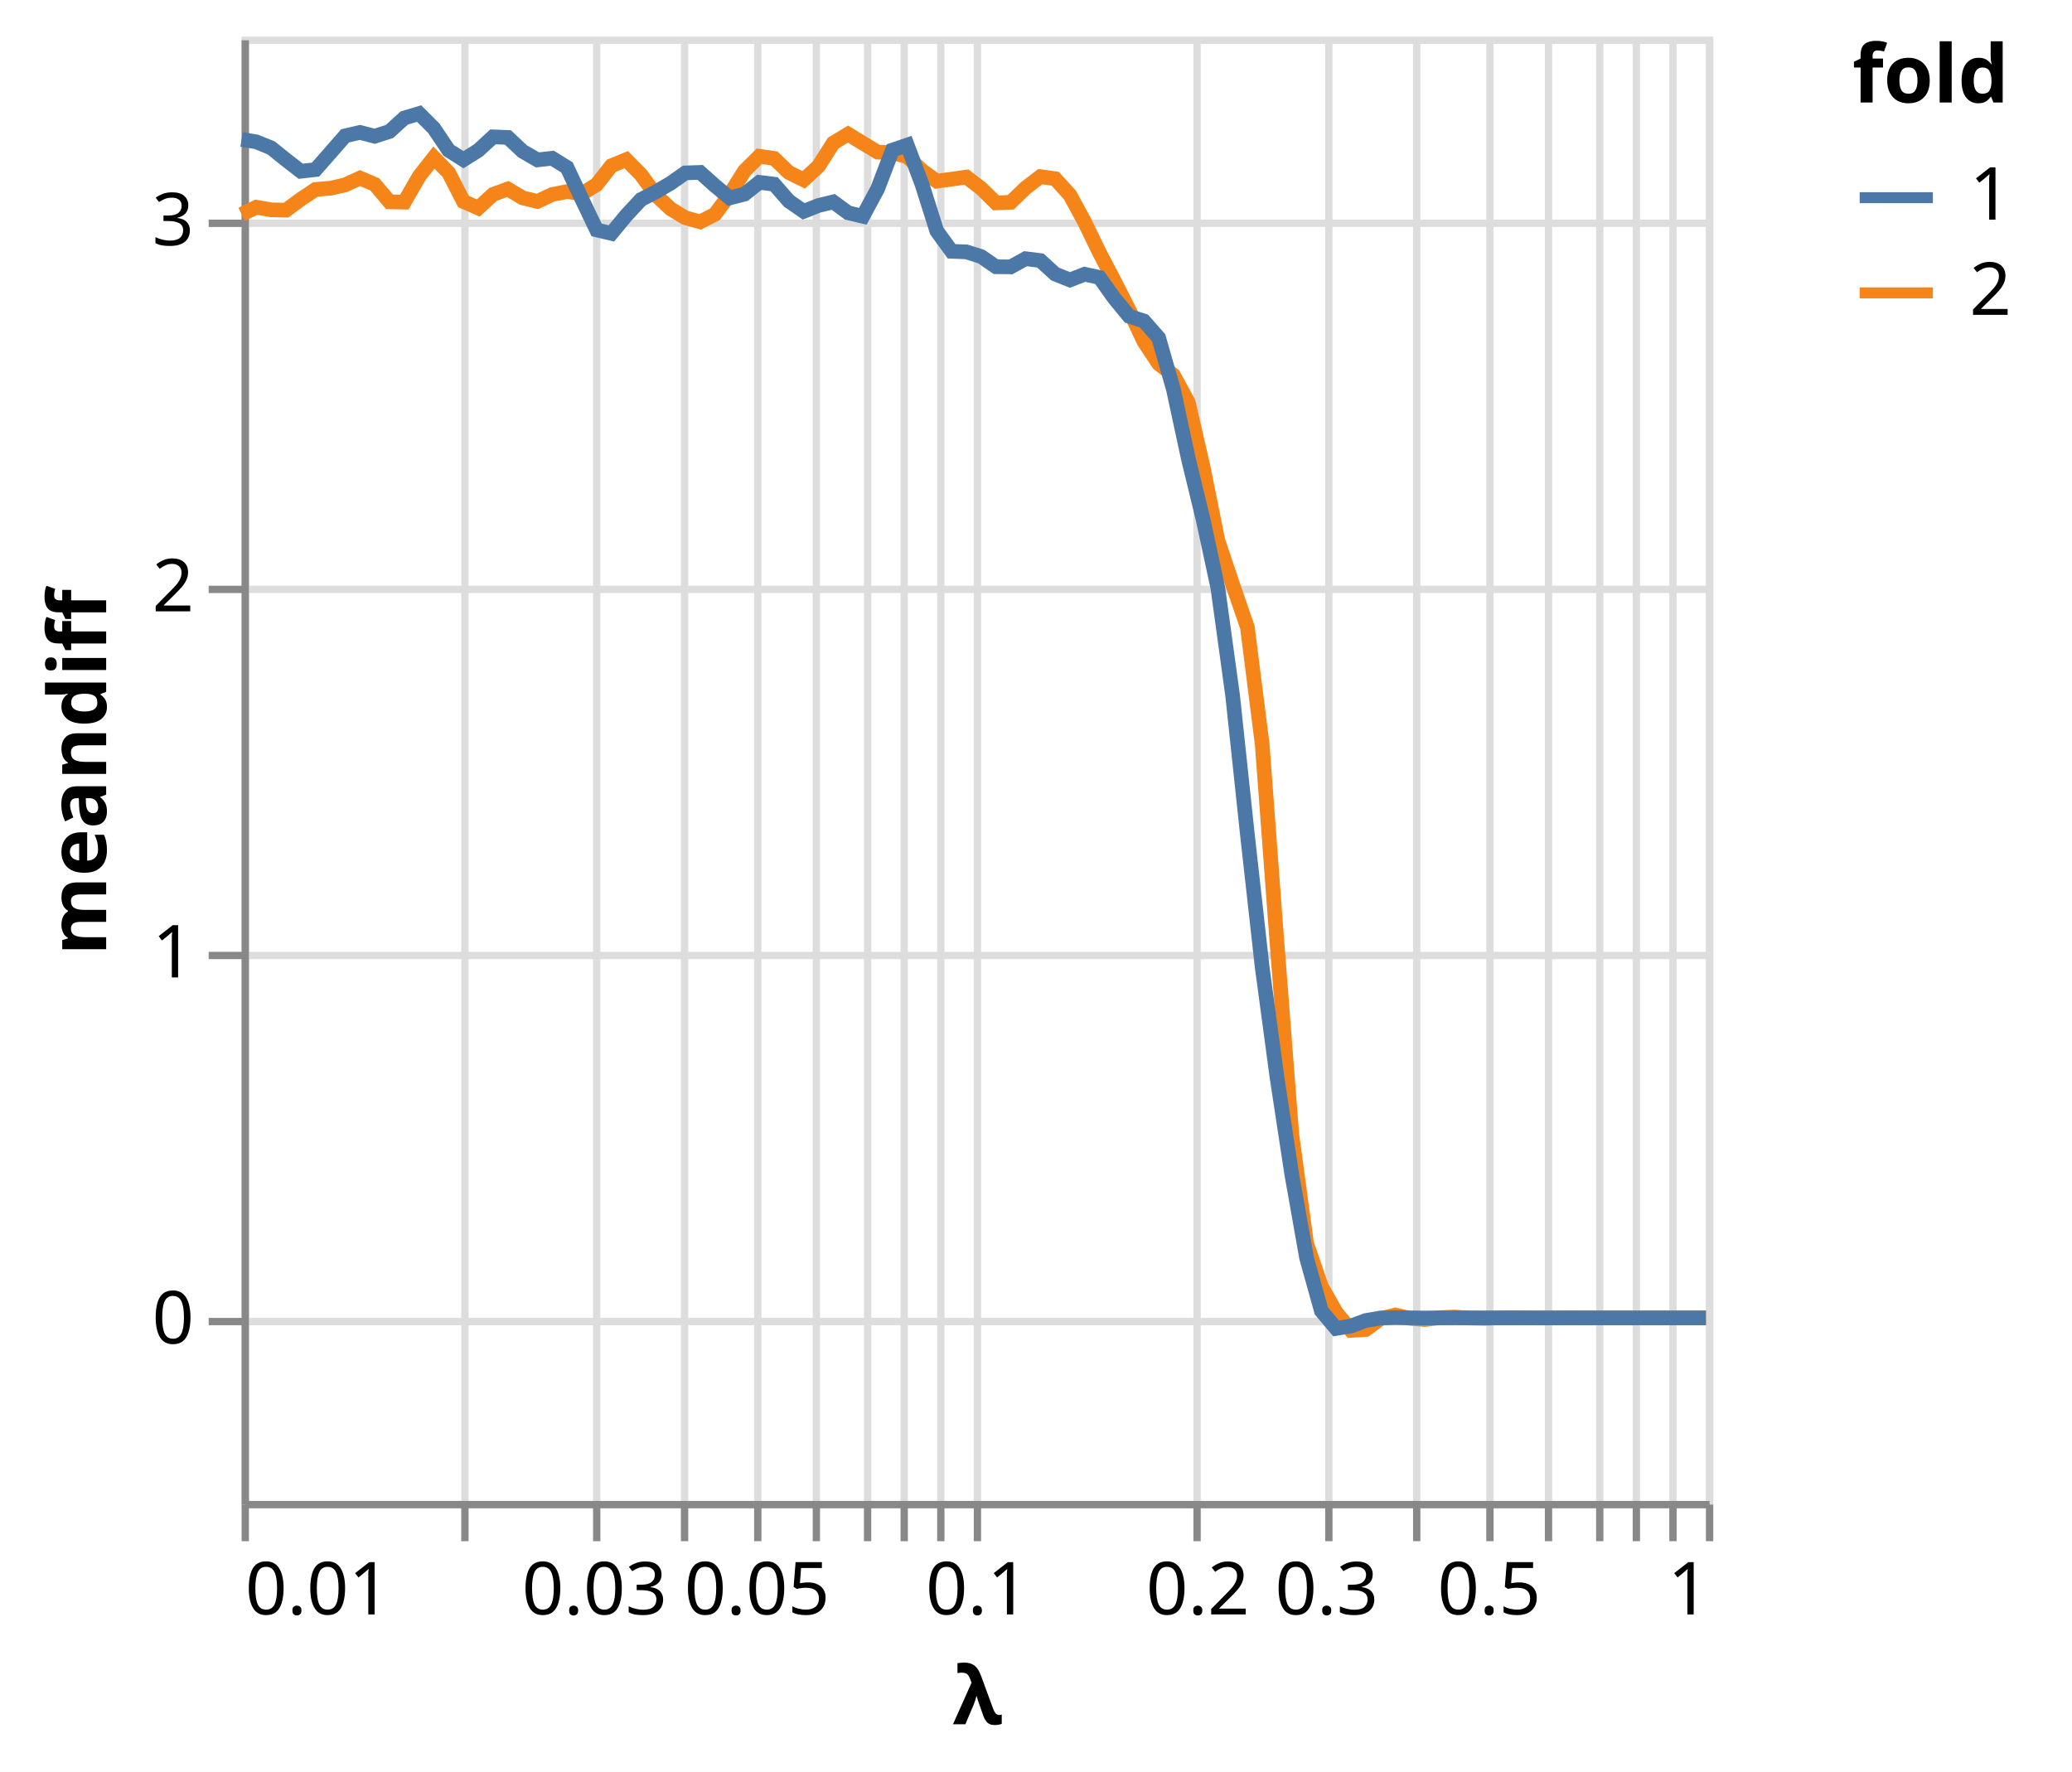
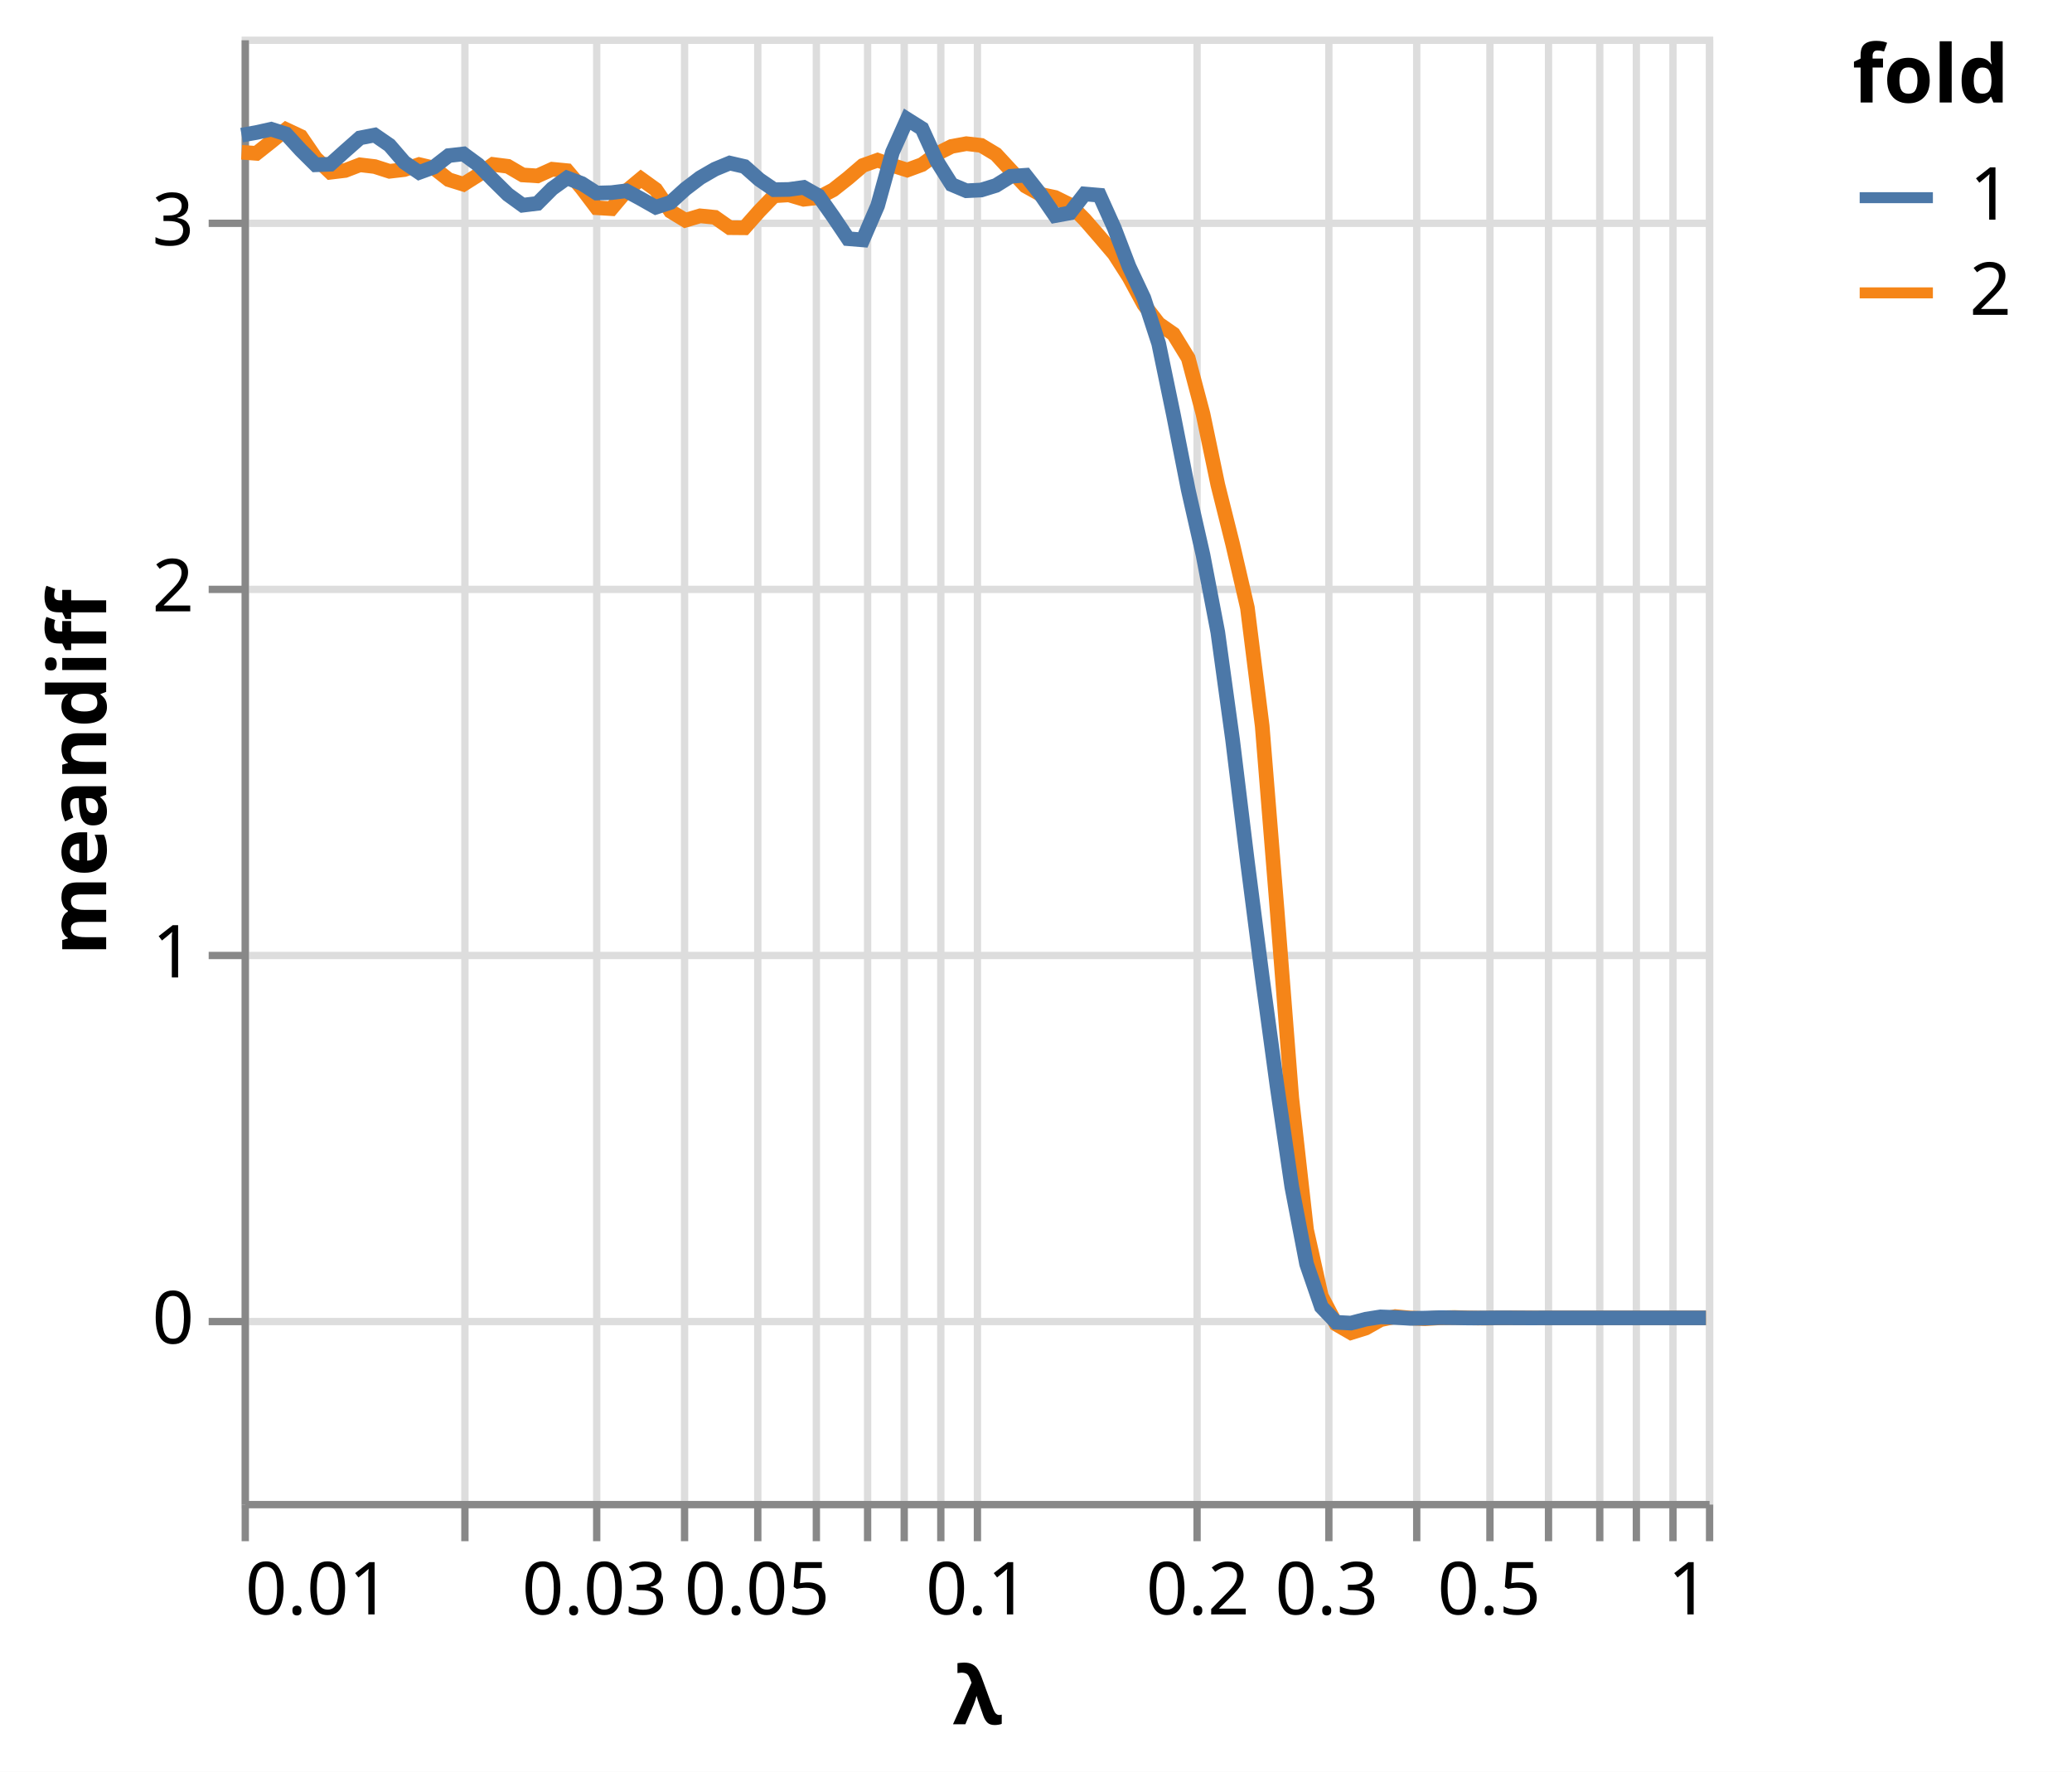
<svg xmlns="http://www.w3.org/2000/svg" class="marks" width="283" height="242" viewBox="0 0 283 242" version="1.1">
  <rect width="283" height="242" fill="white" />
  <g fill="none" stroke-miterlimit="10" transform="translate(33,5)">
    <g class="mark-group role-frame root" role="graphics-object" aria-roledescription="group mark container">
      <g transform="translate(0,0)">
        <path class="background" aria-hidden="true" d="M0.5,0.5h200v200h-200Z" stroke="#ddd" />
        <g>
          <g class="mark-group role-axis" aria-hidden="true">
            <g transform="translate(0.5,200.5)">
              <path class="background" aria-hidden="true" d="M0,0h0v0h0Z" pointer-events="none" />
              <g>
                <g class="mark-rule role-axis-grid" pointer-events="none">
                  <line transform="translate(0,-200)" x2="0" y2="200" stroke="#ddd" stroke-width="1" opacity="1" />
                  <line transform="translate(30,-200)" x2="0" y2="200" stroke="#ddd" stroke-width="1" opacity="1" />
                  <line transform="translate(48,-200)" x2="0" y2="200" stroke="#ddd" stroke-width="1" opacity="1" />
                  <line transform="translate(60,-200)" x2="0" y2="200" stroke="#ddd" stroke-width="1" opacity="1" />
                  <line transform="translate(70,-200)" x2="0" y2="200" stroke="#ddd" stroke-width="1" opacity="1" />
                  <line transform="translate(78,-200)" x2="0" y2="200" stroke="#ddd" stroke-width="1" opacity="1" />
                  <line transform="translate(85,-200)" x2="0" y2="200" stroke="#ddd" stroke-width="1" opacity="1" />
                  <line transform="translate(90,-200)" x2="0" y2="200" stroke="#ddd" stroke-width="1" opacity="1" />
                  <line transform="translate(95,-200)" x2="0" y2="200" stroke="#ddd" stroke-width="1" opacity="1" />
                  <line transform="translate(100,-200)" x2="0" y2="200" stroke="#ddd" stroke-width="1" opacity="1" />
                  <line transform="translate(130,-200)" x2="0" y2="200" stroke="#ddd" stroke-width="1" opacity="1" />
                  <line transform="translate(148,-200)" x2="0" y2="200" stroke="#ddd" stroke-width="1" opacity="1" />
                  <line transform="translate(160,-200)" x2="0" y2="200" stroke="#ddd" stroke-width="1" opacity="1" />
                  <line transform="translate(170,-200)" x2="0" y2="200" stroke="#ddd" stroke-width="1" opacity="1" />
                  <line transform="translate(178,-200)" x2="0" y2="200" stroke="#ddd" stroke-width="1" opacity="1" />
                  <line transform="translate(185,-200)" x2="0" y2="200" stroke="#ddd" stroke-width="1" opacity="1" />
                  <line transform="translate(190,-200)" x2="0" y2="200" stroke="#ddd" stroke-width="1" opacity="1" />
                  <line transform="translate(195,-200)" x2="0" y2="200" stroke="#ddd" stroke-width="1" opacity="1" />
                  <line transform="translate(200,-200)" x2="0" y2="200" stroke="#ddd" stroke-width="1" opacity="1" />
                </g>
              </g>
              <path class="foreground" aria-hidden="true" d="" pointer-events="none" display="none" />
            </g>
          </g>
          <g class="mark-group role-axis" aria-hidden="true">
            <g transform="translate(0.5,0.5)">
              <path class="background" aria-hidden="true" d="M0,0h0v0h0Z" pointer-events="none" />
              <g>
                <g class="mark-rule role-axis-grid" pointer-events="none">
                  <line transform="translate(0,175)" x2="200" y2="0" stroke="#ddd" stroke-width="1" opacity="1" />
                  <line transform="translate(0,125)" x2="200" y2="0" stroke="#ddd" stroke-width="1" opacity="1" />
                  <line transform="translate(0,75)" x2="200" y2="0" stroke="#ddd" stroke-width="1" opacity="1" />
                  <line transform="translate(0,25)" x2="200" y2="0" stroke="#ddd" stroke-width="1" opacity="1" />
                </g>
              </g>
              <path class="foreground" aria-hidden="true" d="" pointer-events="none" display="none" />
            </g>
          </g>
          <g class="mark-group role-axis" role="graphics-symbol" aria-roledescription="axis" aria-label="X-axis titled 'λ' for a log scale with values from 0.01 to 1">
            <g transform="translate(0.5,200.5)">
              <path class="background" aria-hidden="true" d="M0,0h0v0h0Z" pointer-events="none" />
              <g>
                <g class="mark-rule role-axis-tick" pointer-events="none">
                  <line transform="translate(0,0)" x2="0" y2="5" stroke="#888" stroke-width="1" opacity="1" />
                  <line transform="translate(30,0)" x2="0" y2="5" stroke="#888" stroke-width="1" opacity="1" />
                  <line transform="translate(48,0)" x2="0" y2="5" stroke="#888" stroke-width="1" opacity="1" />
                  <line transform="translate(60,0)" x2="0" y2="5" stroke="#888" stroke-width="1" opacity="1" />
                  <line transform="translate(70,0)" x2="0" y2="5" stroke="#888" stroke-width="1" opacity="1" />
                  <line transform="translate(78,0)" x2="0" y2="5" stroke="#888" stroke-width="1" opacity="1" />
                  <line transform="translate(85,0)" x2="0" y2="5" stroke="#888" stroke-width="1" opacity="1" />
                  <line transform="translate(90,0)" x2="0" y2="5" stroke="#888" stroke-width="1" opacity="1" />
                  <line transform="translate(95,0)" x2="0" y2="5" stroke="#888" stroke-width="1" opacity="1" />
                  <line transform="translate(100,0)" x2="0" y2="5" stroke="#888" stroke-width="1" opacity="1" />
                  <line transform="translate(130,0)" x2="0" y2="5" stroke="#888" stroke-width="1" opacity="1" />
                  <line transform="translate(148,0)" x2="0" y2="5" stroke="#888" stroke-width="1" opacity="1" />
                  <line transform="translate(160,0)" x2="0" y2="5" stroke="#888" stroke-width="1" opacity="1" />
                  <line transform="translate(170,0)" x2="0" y2="5" stroke="#888" stroke-width="1" opacity="1" />
                  <line transform="translate(178,0)" x2="0" y2="5" stroke="#888" stroke-width="1" opacity="1" />
                  <line transform="translate(185,0)" x2="0" y2="5" stroke="#888" stroke-width="1" opacity="1" />
                  <line transform="translate(190,0)" x2="0" y2="5" stroke="#888" stroke-width="1" opacity="1" />
                  <line transform="translate(195,0)" x2="0" y2="5" stroke="#888" stroke-width="1" opacity="1" />
                  <line transform="translate(200,0)" x2="0" y2="5" stroke="#888" stroke-width="1" opacity="1" />
                </g>
                <g class="mark-text role-axis-label" pointer-events="none">
                  <text text-anchor="start" transform="translate(0,15)" font-family="sans-serif" font-size="10px" fill="#000" opacity="1">0.01</text>
                  <text text-anchor="middle" transform="translate(30.103,15)" font-family="sans-serif" font-size="10px" fill="#000" opacity="0">0.02</text>
                  <text text-anchor="middle" transform="translate(47.71213,15)" font-family="sans-serif" font-size="10px" fill="#000" opacity="1">0.03</text>
                  <text text-anchor="middle" transform="translate(60.206,15)" font-family="sans-serif" font-size="10px" fill="#000" opacity="0">0.04</text>
                  <text text-anchor="middle" transform="translate(69.897,15)" font-family="sans-serif" font-size="10px" fill="#000" opacity="1">0.05</text>
                  <text text-anchor="middle" transform="translate(77.81513,15)" font-family="sans-serif" font-size="10px" fill="#000" opacity="1" />
                  <text text-anchor="middle" transform="translate(84.5098,15)" font-family="sans-serif" font-size="10px" fill="#000" opacity="1" />
                  <text text-anchor="middle" transform="translate(90.309,15)" font-family="sans-serif" font-size="10px" fill="#000" opacity="1" />
                  <text text-anchor="middle" transform="translate(95.42425,15)" font-family="sans-serif" font-size="10px" fill="#000" opacity="1" />
                  <text text-anchor="middle" transform="translate(100,15)" font-family="sans-serif" font-size="10px" fill="#000" opacity="1">0.1</text>
                  <text text-anchor="middle" transform="translate(130.103,15)" font-family="sans-serif" font-size="10px" fill="#000" opacity="1">0.2</text>
                  <text text-anchor="middle" transform="translate(147.7121,15)" font-family="sans-serif" font-size="10px" fill="#000" opacity="1">0.3</text>
                  <text text-anchor="middle" transform="translate(160.206,15)" font-family="sans-serif" font-size="10px" fill="#000" opacity="0">0.4</text>
                  <text text-anchor="middle" transform="translate(169.897,15)" font-family="sans-serif" font-size="10px" fill="#000" opacity="1">0.5</text>
                  <text text-anchor="middle" transform="translate(177.8151,15)" font-family="sans-serif" font-size="10px" fill="#000" opacity="1" />
                  <text text-anchor="middle" transform="translate(184.5098,15)" font-family="sans-serif" font-size="10px" fill="#000" opacity="1" />
                  <text text-anchor="middle" transform="translate(190.309,15)" font-family="sans-serif" font-size="10px" fill="#000" opacity="1" />
                  <text text-anchor="middle" transform="translate(195.4243,15)" font-family="sans-serif" font-size="10px" fill="#000" opacity="1" />
                  <text text-anchor="end" transform="translate(200,15)" font-family="sans-serif" font-size="10px" fill="#000" opacity="1">1</text>
                </g>
                <g class="mark-rule role-axis-domain" pointer-events="none">
                  <line transform="translate(0,0)" x2="200" y2="0" stroke="#888" stroke-width="1" opacity="1" />
                </g>
                <g class="mark-text role-axis-title" pointer-events="none">
                  <text text-anchor="middle" transform="translate(100,30)" font-family="sans-serif" font-size="11px" font-weight="bold" fill="#000" opacity="1">λ</text>
                </g>
              </g>
              <path class="foreground" aria-hidden="true" d="" pointer-events="none" display="none" />
            </g>
          </g>
          <g class="mark-group role-axis" role="graphics-symbol" aria-roledescription="axis" aria-label="Y-axis titled 'meandiff' for a linear scale with values from -1 to 4">
            <g transform="translate(0.5,0.5)">
              <path class="background" aria-hidden="true" d="M0,0h0v0h0Z" pointer-events="none" />
              <g>
                <g class="mark-rule role-axis-tick" pointer-events="none">
                  <line transform="translate(0,175)" x2="-5" y2="0" stroke="#888" stroke-width="1" opacity="1" />
                  <line transform="translate(0,125)" x2="-5" y2="0" stroke="#888" stroke-width="1" opacity="1" />
                  <line transform="translate(0,75)" x2="-5" y2="0" stroke="#888" stroke-width="1" opacity="1" />
                  <line transform="translate(0,25)" x2="-5" y2="0" stroke="#888" stroke-width="1" opacity="1" />
                </g>
                <g class="mark-text role-axis-label" pointer-events="none">
                  <text text-anchor="end" transform="translate(-7,178)" font-family="sans-serif" font-size="10px" fill="#000" opacity="1">0</text>
                  <text text-anchor="end" transform="translate(-7,128)" font-family="sans-serif" font-size="10px" fill="#000" opacity="1">1</text>
                  <text text-anchor="end" transform="translate(-7,78)" font-family="sans-serif" font-size="10px" fill="#000" opacity="1">2</text>
                  <text text-anchor="end" transform="translate(-7,28)" font-family="sans-serif" font-size="10px" fill="#000" opacity="1">3</text>
                </g>
                <g class="mark-rule role-axis-domain" pointer-events="none">
                  <line transform="translate(0,200)" x2="0" y2="-200" stroke="#888" stroke-width="1" opacity="1" />
                </g>
                <g class="mark-text role-axis-title" pointer-events="none">
                  <text text-anchor="middle" transform="translate(-17,100) rotate(-90) translate(0,-2)" font-family="sans-serif" font-size="11px" font-weight="bold" fill="#000" opacity="1">meandiff</text>
                </g>
              </g>
              <path class="foreground" aria-hidden="true" d="" pointer-events="none" display="none" />
            </g>
          </g>
          <g class="mark-group role-scope pathgroup" role="graphics-object" aria-roledescription="group mark container">
            <g transform="translate(0,0)">
              <path class="background" aria-hidden="true" d="M0,0h200v200h-200Z" />
              <g>
                <g class="mark-line role-mark marks" role="graphics-object" aria-roledescription="line mark container">
-                   <path aria-label="λ: 0.01; meandiff: 3.01456265313; fold: 2" role="graphics-symbol" aria-roledescription="line mark" d="M0,24.272L2.02,23.3L4.04,23.656L6.061,23.705L8.081,22.213L10.101,20.87L12.121,20.713L14.141,20.251L16.162,19.325L18.182,20.177L20.202,22.567L22.222,22.607L24.242,19.09L26.263,16.518L28.283,18.6L30.303,22.52L32.323,23.411L34.343,21.547L36.364,20.815L38.384,22.025L40.404,22.512L42.424,21.556L44.444,21.169L46.465,21.459L48.485,20.213L50.505,17.636L52.525,16.81L54.545,18.847L56.566,21.631L58.586,23.517L60.606,24.744L62.626,25.295L64.646,24.278L66.667,21.552L68.687,18.342L70.707,16.34L72.727,16.632L74.747,18.566L76.768,19.565L78.788,17.706L80.808,14.533L82.828,13.317L84.848,14.554L86.869,15.777L88.889,15.846L90.909,16.392L92.929,18.289L94.949,19.744L96.97,19.468L98.99,19.184L101.01,20.728L103.03,22.711L105.051,22.628L107.071,20.674L109.091,19.124L111.111,19.406L113.131,21.63L115.152,25.346L117.172,29.524L119.192,33.371L121.212,37.345L123.232,41.627L125.253,44.684L127.273,46.237L129.293,49.945L131.313,58.722L133.333,68.792L135.354,74.822L137.374,80.691L139.394,96.657L141.414,123.754L143.434,149.878L145.455,164.807L147.475,170.712L149.495,174.242L151.515,176.705L153.535,176.584L155.556,175.107L157.576,174.605L159.596,175.059L161.616,175.224L163.636,174.968L165.657,174.881L167.677,175.017L169.697,175.063L171.717,174.991L173.737,174.967L175.758,175.005L177.778,175.017L179.798,174.998L181.818,174.991L183.838,175.001L185.859,175.005L187.879,174.999L189.899,174.997L191.919,175L193.939,175.001L195.96,175L197.98,174.999L200,175" stroke="#f58518" stroke-width="2" />
+                   <path aria-label="λ: 0.01; meandiff: 3.18410663207; fold: 2" role="graphics-symbol" aria-roledescription="line mark" d="M0,15.795L2.02,15.945L4.04,14.348L6.061,12.691L8.081,13.638L10.101,16.585L12.121,18.528L14.141,18.286L16.162,17.509L18.182,17.748L20.202,18.397L22.222,18.162L24.242,17.476L26.263,17.952L28.283,19.537L30.303,20.165L32.323,18.887L34.343,17.456L36.364,17.712L38.384,18.893L40.404,19.023L42.424,18.114L44.444,18.309L46.465,20.707L48.485,23.375L50.505,23.498L52.525,21.106L54.545,19.427L56.566,20.884L58.586,23.854L60.606,25.083L62.626,24.48L64.646,24.68L66.667,26.097L68.687,26.114L70.707,23.831L72.727,21.741L74.747,21.616L76.768,22.217L78.788,21.992L80.808,20.927L82.828,19.333L84.848,17.601L86.869,16.88L88.889,17.588L90.909,18.226L92.929,17.481L94.949,16.012L96.97,14.995L98.99,14.624L101.01,14.854L103.03,16.07L105.051,18.257L107.071,20.411L109.091,21.537L111.111,21.966L113.131,22.964L115.152,24.994L117.172,27.322L119.192,29.693L121.212,32.852L123.232,36.587L125.253,39.214L127.273,40.623L129.293,43.919L131.313,51.547L133.333,61.211L135.354,69.297L137.374,78.011L139.394,94.149L141.414,119.108L143.434,144.94L145.455,162.967L147.475,172.021L149.495,175.851L151.515,177.02L153.535,176.391L155.556,175.249L157.576,174.823L159.596,175.012L161.616,175.108L163.636,174.991L165.657,174.942L167.677,175.005L169.697,175.031L171.717,174.997L173.737,174.984L175.758,175.001L177.778,175.009L179.798,174.999L181.818,174.995L183.838,175L185.859,175.002L187.879,175L189.899,174.999L191.919,175L193.939,175.001L195.96,175L197.98,175L200,175" stroke="#f58518" stroke-width="2" />
                </g>
              </g>
              <path class="foreground" aria-hidden="true" d="" display="none" />
            </g>
            <g transform="translate(0,0)">
              <path class="background" aria-hidden="true" d="M0,0h200v200h-200Z" />
              <g>
                <g class="mark-line role-mark marks" role="graphics-object" aria-roledescription="line mark container">
-                   <path aria-label="λ: 0.01; meandiff: 3.21919360457; fold: 1" role="graphics-symbol" aria-roledescription="line mark" d="M0,14.04L2.02,14.374L4.04,15.199L6.061,16.827L8.081,18.391L10.101,18.161L12.121,15.864L14.141,13.552L16.162,13.085L18.182,13.609L20.202,12.952L22.222,11.114L24.242,10.508L26.263,12.53L28.283,15.539L30.303,16.81L32.323,15.544L34.343,13.691L36.364,13.772L38.384,15.669L40.404,16.835L42.424,16.616L44.444,17.87L46.465,22.18L48.485,26.402L50.505,26.879L52.525,24.434L54.545,22.257L56.566,21.211L58.586,20.031L60.606,18.616L62.626,18.545L64.646,20.354L66.667,22.033L68.687,21.514L70.707,19.908L72.727,20.154L74.747,22.464L76.768,23.868L78.788,23.065L80.808,22.575L82.828,24.061L84.848,24.542L86.869,20.791L88.889,15.503L90.909,14.815L92.929,20.168L94.949,26.55L96.97,29.324L98.99,29.399L101.01,30.04L103.03,31.429L105.051,31.451L107.071,30.334L109.091,30.588L111.111,32.423L113.131,33.236L115.152,32.454L117.172,32.897L119.192,35.732L121.212,38.19L123.232,38.839L125.253,41.142L127.273,48.195L129.293,57.579L131.313,65.899L133.333,75.272L135.354,89.99L137.374,108.993L139.394,127.112L141.414,142.128L143.434,155.392L145.455,166.797L147.475,174.035L149.495,176.439L151.515,176.11L153.535,175.357L155.556,175.012L157.576,174.963L159.596,174.994L161.616,175.012L163.636,175.003L165.657,174.995L167.677,174.998L169.697,175.003L171.717,175.001L173.737,174.999L175.758,175L177.778,175.001L179.798,175L181.818,175L183.838,175L185.859,175L187.879,175L189.899,175L191.919,175L193.939,175L195.96,175L197.98,175L200,175" stroke="#4c78a8" stroke-width="2" />
+                   <path aria-label="λ: 0.01; meandiff: 3.23080742768; fold: 1" role="graphics-symbol" aria-roledescription="line mark" d="M0,13.46L2.02,13.098L4.04,12.65L6.061,13.291L8.081,15.5L10.101,17.508L12.121,17.431L14.141,15.618L16.162,13.835L18.182,13.445L20.202,14.835L22.222,17.174L24.242,18.552L26.263,17.817L28.283,16.248L30.303,16.023L32.323,17.507L34.343,19.57L36.364,21.564L38.384,23.028L40.404,22.782L42.424,20.757L44.444,19.304L46.465,20.066L48.485,21.365L50.505,21.311L52.525,21.062L54.545,22.157L56.566,23.303L58.586,22.647L60.606,20.813L62.626,19.276L64.646,18.106L66.667,17.273L68.687,17.738L70.707,19.526L72.727,20.908L74.747,20.875L76.768,20.595L78.788,21.737L80.808,24.596L82.828,27.601L84.848,27.766L86.869,23.098L88.889,15.797L90.909,11.289L92.929,12.559L94.949,16.992L96.97,20.2L98.99,21.052L101.01,20.955L103.03,20.332L105.051,19.073L107.071,18.937L109.091,21.507L111.111,24.452L113.131,24.084L115.152,21.49L117.172,21.664L119.192,26.144L121.212,31.423L123.232,35.714L125.253,41.916L127.273,51.654L129.293,61.913L131.313,70.804L133.333,81.36L135.354,96.064L137.374,112.668L139.394,128.399L141.414,143.28L143.434,157.095L145.455,167.632L147.475,173.489L149.495,175.602L151.515,175.711L153.535,175.177L155.556,174.86L157.576,174.938L159.596,175.064L161.616,175.031L163.636,174.967L165.657,174.984L167.677,175.017L169.697,175.008L171.717,174.991L173.737,174.996L175.758,175.005L177.778,175.002L179.798,174.997L181.818,174.999L183.838,175.001L185.859,175.001L187.879,174.999L189.899,175L191.919,175L193.939,175L195.96,175L197.98,175L200,175" stroke="#4c78a8" stroke-width="2" />
                </g>
              </g>
              <path class="foreground" aria-hidden="true" d="" display="none" />
            </g>
          </g>
          <g class="mark-group role-legend" role="graphics-symbol" aria-roledescription="legend" aria-label="Symbol legend titled 'fold' for stroke color with 2 values: 1, 2">
            <g transform="translate(220,0)">
              <path class="background" aria-hidden="true" d="M0,0h25v40h-25Z" pointer-events="none" />
              <g>
                <g class="mark-group role-legend-entry">
                  <g transform="translate(0,16)">
                    <path class="background" aria-hidden="true" d="M0,0h0v0h0Z" pointer-events="none" />
                    <g>
                      <g class="mark-group role-scope" role="graphics-object" aria-roledescription="group mark container">
                        <g transform="translate(0,0)">
                          <path class="background" aria-hidden="true" d="M0,0h22v11h-22Z" pointer-events="none" opacity="1" />
                          <g>
                            <g class="mark-symbol role-legend-symbol" pointer-events="none">
                              <path transform="translate(6,6)" d="M-5,0L5,0" stroke="#4c78a8" stroke-width="1.5" opacity="1" />
                            </g>
                            <g class="mark-text role-legend-label" pointer-events="none">
                              <text text-anchor="start" transform="translate(16,9)" font-family="sans-serif" font-size="10px" fill="#000" opacity="1">1</text>
                            </g>
                          </g>
                          <path class="foreground" aria-hidden="true" d="" pointer-events="none" display="none" />
                        </g>
                        <g transform="translate(0,13)">
                          <path class="background" aria-hidden="true" d="M0,0h22v11h-22Z" pointer-events="none" opacity="1" />
                          <g>
                            <g class="mark-symbol role-legend-symbol" pointer-events="none">
                              <path transform="translate(6,6)" d="M-5,0L5,0" stroke="#f58518" stroke-width="1.5" opacity="1" />
                            </g>
                            <g class="mark-text role-legend-label" pointer-events="none">
                              <text text-anchor="start" transform="translate(16,9)" font-family="sans-serif" font-size="10px" fill="#000" opacity="1">2</text>
                            </g>
                          </g>
                          <path class="foreground" aria-hidden="true" d="" pointer-events="none" display="none" />
                        </g>
                      </g>
                    </g>
                    <path class="foreground" aria-hidden="true" d="" pointer-events="none" display="none" />
                  </g>
                </g>
                <g class="mark-text role-legend-title" pointer-events="none">
                  <text text-anchor="start" transform="translate(0,9)" font-family="sans-serif" font-size="11px" font-weight="bold" fill="#000" opacity="1">fold</text>
                </g>
              </g>
              <path class="foreground" aria-hidden="true" d="" pointer-events="none" display="none" />
            </g>
          </g>
        </g>
        <path class="foreground" aria-hidden="true" d="" display="none" />
      </g>
    </g>
  </g>
</svg>
